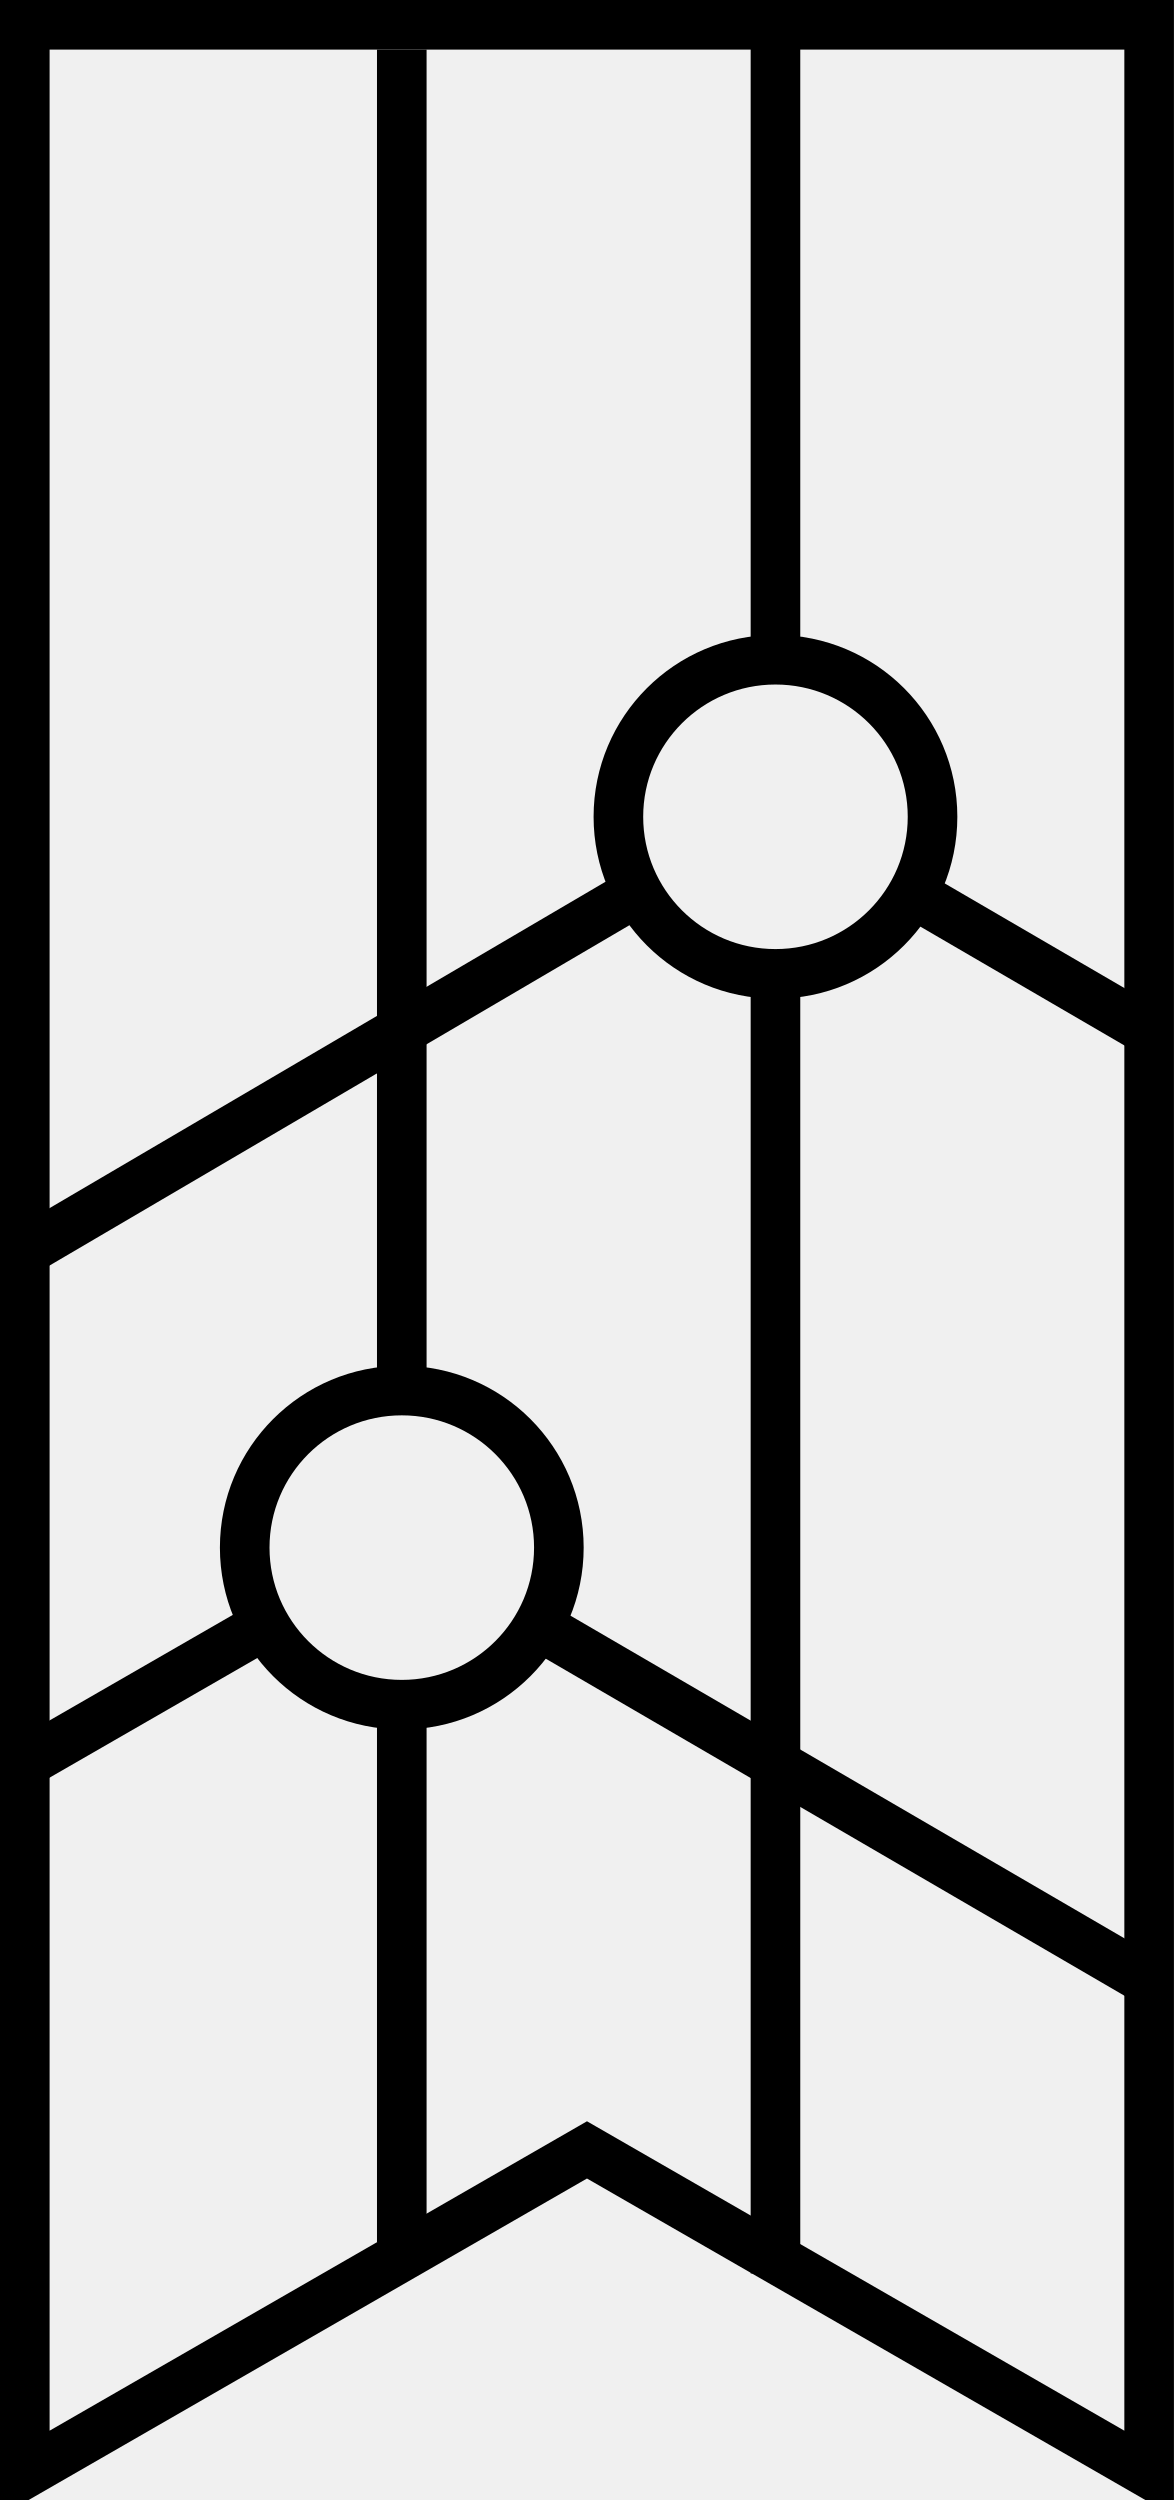
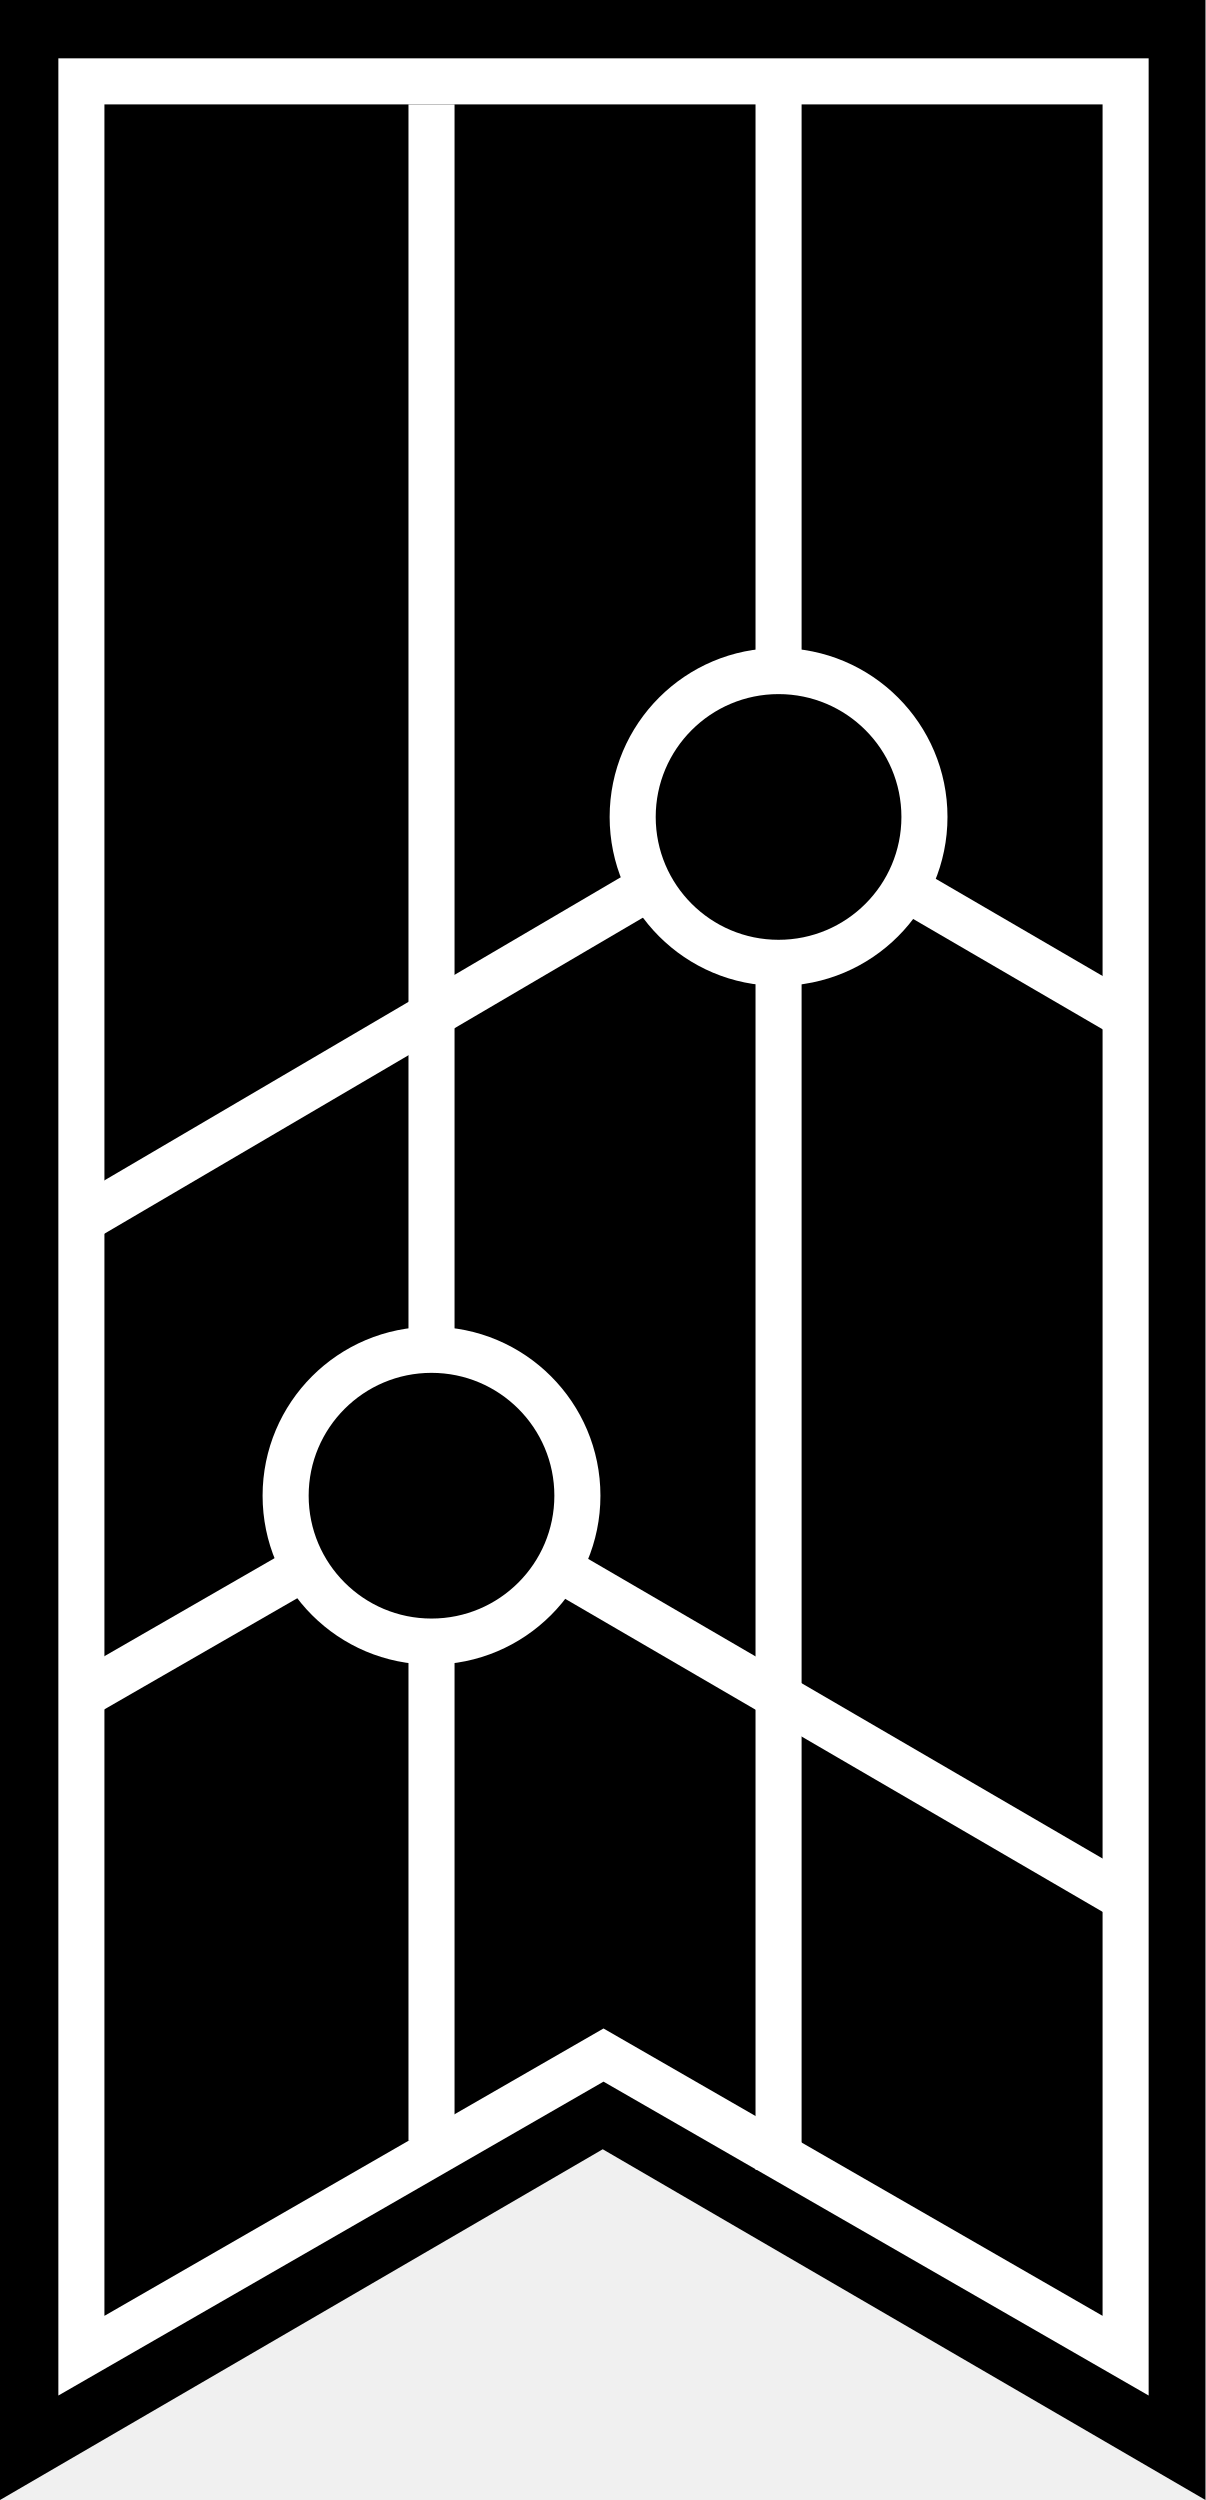
- <svg xmlns="http://www.w3.org/2000/svg" viewBox="0 0 710 1512">
-   <g fill="#000" fill-rule="nonzero">
-     <path d="M30 30h650v1440.077l-325-187.13-325 187.13V30zM710 0H0v1521.969l355-204.404 355 204.404V0z" />
-     <path d="M228 1356h30v-333h-30zM258 30h-30v811h30zM177.179 990.337l-15.48-25.698-153.111 88.195 15.48 25.697zM332.722 970l-15.099 25.923 365.905 213.124 1.18-34.03z" />
-     <path d="M243 1046c60.751 0 110-49.249 110-110s-49.249-110-110-110-110 49.249-110 110 49.249 110 110 110zm0-30c-44.183 0-80-35.817-80-80s35.817-80 80-80 80 35.817 80 80-35.817 80-80 80zM454 1375h30V582h-30zM484 9h-30v381h30zM565.722 531l-15.099 25.923 145.162 84.551.04-34.694zM376.9 527l15.1 25.923L20.27 771.082l.422-34.963z" />
-     <path d="M469 604c60.751 0 110-49.249 110-110s-49.249-110-110-110-110 49.249-110 110 49.249 110 110 110zm0-30c-44.183 0-80-35.817-80-80s35.817-80 80-80 80 35.817 80 80-35.817 80-80 80z" />
+ <svg xmlns="http://www.w3.org/2000/svg" viewBox="0 0 785 1628">
+   <g fill="none" fill-rule="nonzero">
+     <path fill="#000" d="M0 0h785.001v1628l-392.5-228.403L0 1628z" />
+     <g fill="#FFF">
+       <path d="M68 68h650v1440.077l-325-187.13-325 187.13V68zm680-30H38v1521.969l355-204.404 355 204.404V38z" />
+       <path d="M266 1394h30v-333h-30v333zM296 68h-30v811h30V68zm-80.821 960.337l-15.48-25.698-153.111 88.195 15.48 25.697 153.111-88.194zM370.722 1008l-15.099 25.923 365.905 213.124 1.18-34.03L370.722 1008z" />
+       <path d="M281 1084c60.751 0 110-49.249 110-110s-49.249-110-110-110-110 49.249-110 110 49.249 110 110 110zm0-30c-44.183 0-80-35.817-80-80s35.817-80 80-80 80 35.817 80 80-35.817 80-80 80zm211 359h30V620h-30v793zM522 47h-30v381h30V47zm81.722 522l-15.099 25.923 145.162 84.551.04-34.694L603.722 569zM414.9 565l15.1 25.923L58.27 809.082l.422-34.963L414.9 565z" />
+       <path d="M507 642c60.751 0 110-49.249 110-110s-49.249-110-110-110-110 49.249-110 110 49.249 110 110 110zm0-30c-44.183 0-80-35.817-80-80s35.817-80 80-80 80 35.817 80 80-35.817 80-80 80z" />
+     </g>
  </g>
</svg>
